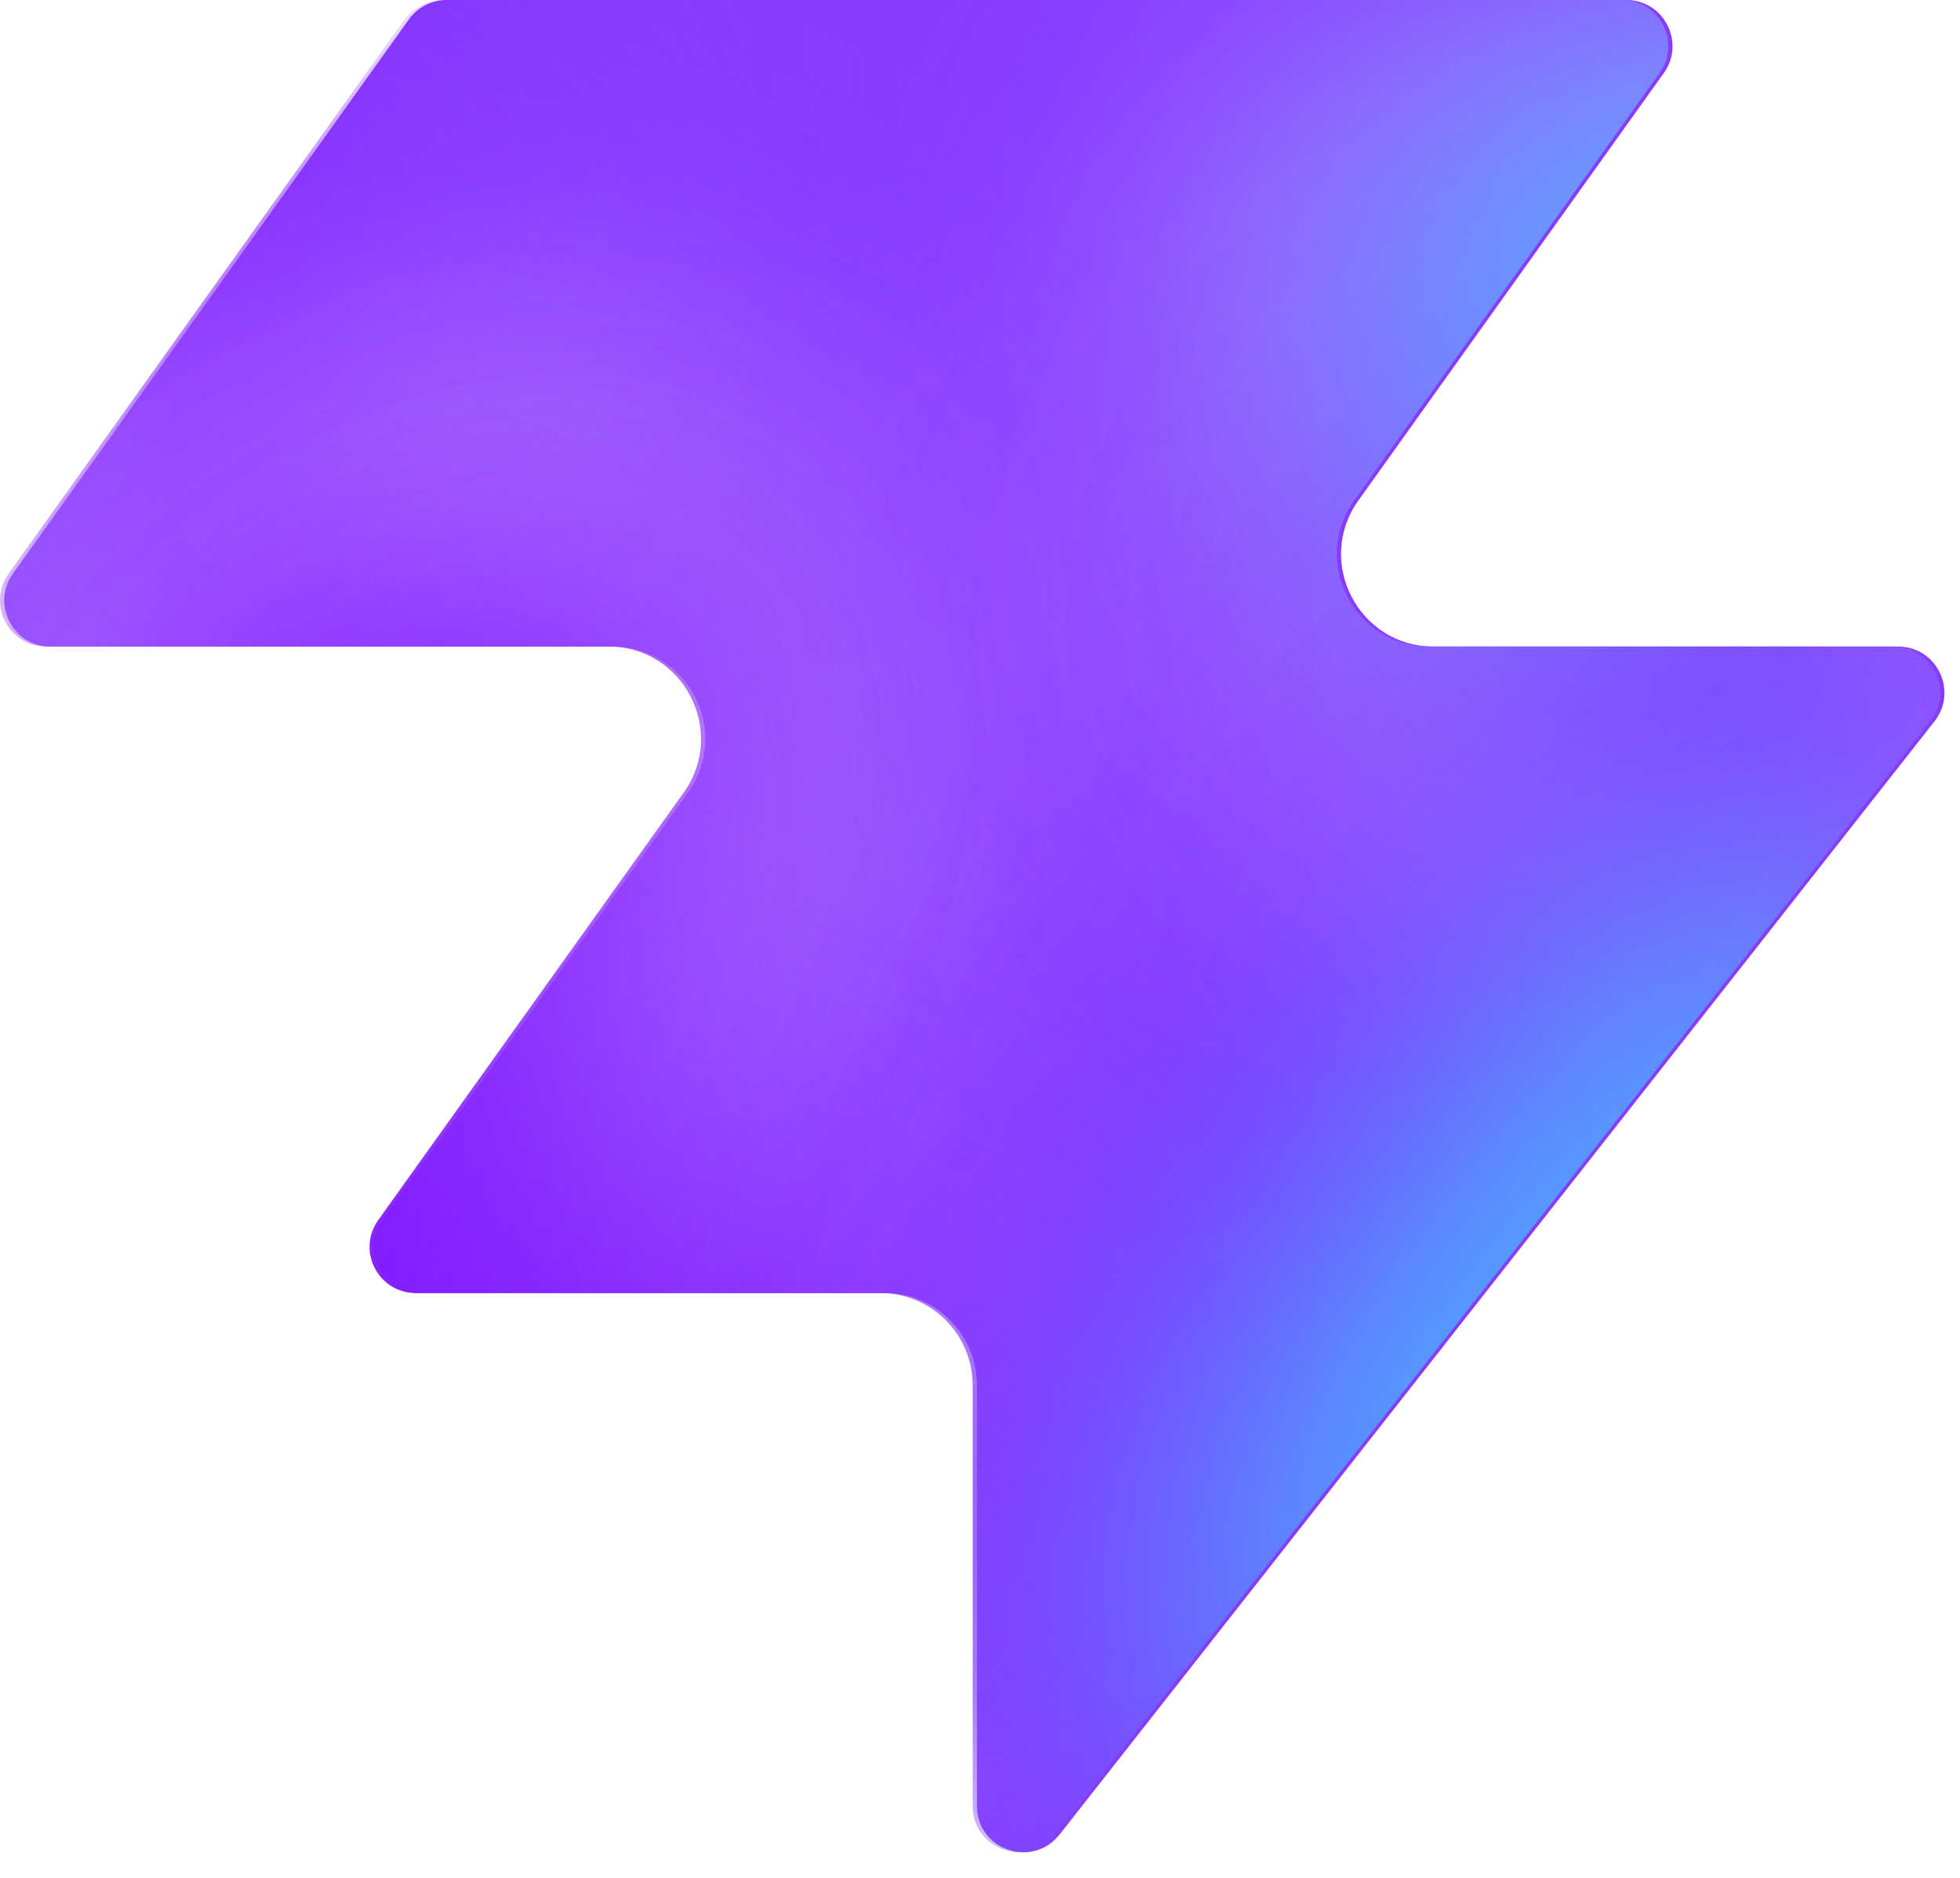
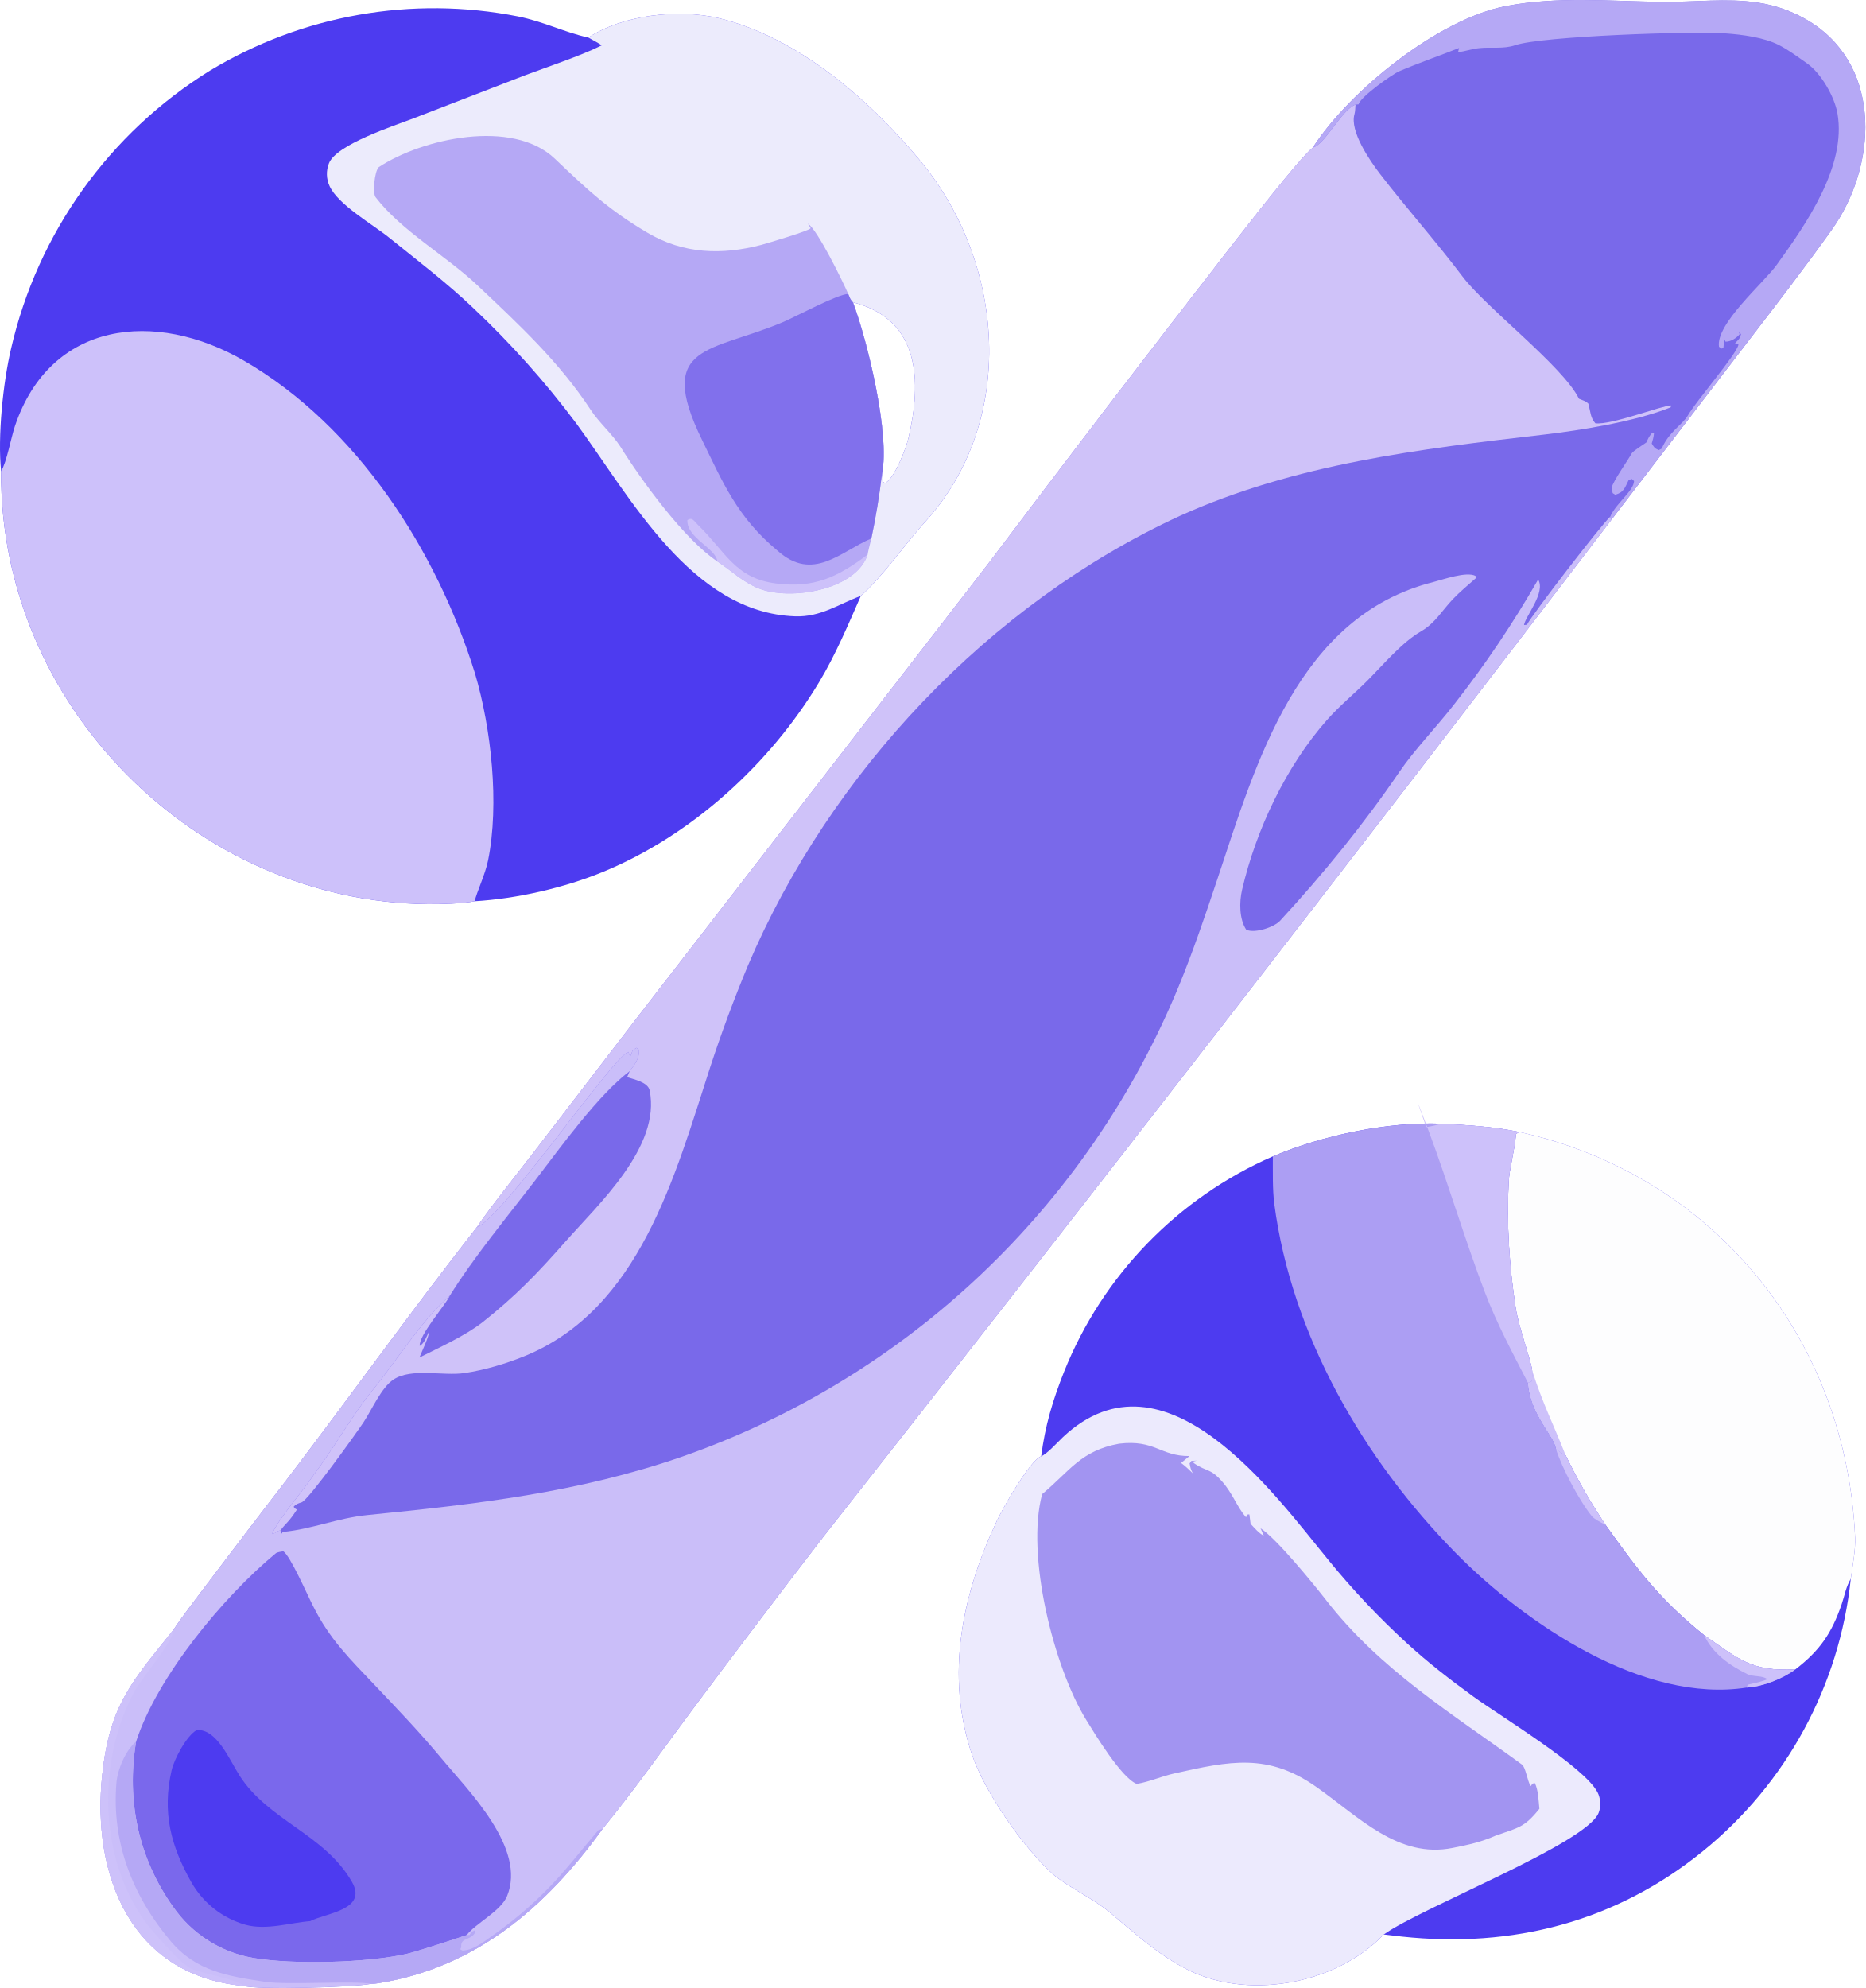
- <svg xmlns="http://www.w3.org/2000/svg" width="48" height="46" fill="none" viewBox="0 0 48 46">
-   <path fill="#863bff" d="M25.946 44.938c-.664.845-2.021.375-2.021-.698V33.937a2.26 2.26 0 0 0-2.262-2.262H10.287c-.92 0-1.456-1.04-.92-1.788l7.48-10.471c1.07-1.497 0-3.578-1.842-3.578H1.237c-.92 0-1.456-1.04-.92-1.788L10.013.474c.214-.297.556-.474.92-.474h28.894c.92 0 1.456 1.04.92 1.788l-7.48 10.471c-1.07 1.498 0 3.579 1.842 3.579h11.377c.943 0 1.473 1.088.89 1.83L25.947 44.94z" style="fill:#863bff;fill:color(display-p3 .525 .23 1);fill-opacity:1" />
-   <mask id="a" width="48" height="46" x="0" y="0" maskUnits="userSpaceOnUse" style="mask-type:alpha">
-     <path fill="#000" d="M25.842 44.938c-.664.844-2.021.375-2.021-.698V33.937a2.26 2.26 0 0 0-2.262-2.262H10.183c-.92 0-1.456-1.04-.92-1.788l7.48-10.471c1.07-1.498 0-3.579-1.842-3.579H1.133c-.92 0-1.456-1.04-.92-1.787L9.91.473c.214-.297.556-.474.92-.474h28.894c.92 0 1.456 1.04.92 1.788l-7.48 10.471c-1.07 1.498 0 3.578 1.842 3.578h11.377c.943 0 1.473 1.088.89 1.832L25.843 44.94z" style="fill:#000;fill-opacity:1" />
-   </mask>
-   <g mask="url(#a)">
-     <g filter="url(#b)">
-       <ellipse cx="5.508" cy="14.704" fill="#ede6ff" rx="5.508" ry="14.704" style="fill:#ede6ff;fill:color(display-p3 .927 .903 1);fill-opacity:1" transform="matrix(.00324 1 1 -.00324 -4.47 31.516)" />
-     </g>
-     <g filter="url(#c)">
-       <ellipse cx="10.399" cy="29.851" fill="#ede6ff" rx="10.399" ry="29.851" style="fill:#ede6ff;fill:color(display-p3 .927 .903 1);fill-opacity:1" transform="matrix(.00324 1 1 -.00324 -39.328 7.883)" />
-     </g>
-     <g filter="url(#d)">
-       <ellipse cx="5.508" cy="30.487" fill="#7e14ff" rx="5.508" ry="30.487" style="fill:#7e14ff;fill:color(display-p3 .492 .077 1);fill-opacity:1" transform="rotate(89.814 -25.913 -14.639)scale(1 -1)" />
-     </g>
-     <g filter="url(#e)">
-       <ellipse cx="5.508" cy="30.599" fill="#7e14ff" rx="5.508" ry="30.599" style="fill:#7e14ff;fill:color(display-p3 .492 .077 1);fill-opacity:1" transform="rotate(89.814 -32.644 -3.334)scale(1 -1)" />
-     </g>
-     <g filter="url(#f)">
-       <ellipse cx="5.508" cy="30.599" fill="#7e14ff" rx="5.508" ry="30.599" style="fill:#7e14ff;fill:color(display-p3 .492 .077 1);fill-opacity:1" transform="matrix(.00324 1 1 -.00324 -34.34 30.47)" />
-     </g>
-     <g filter="url(#g)">
-       <ellipse cx="14.072" cy="22.078" fill="#ede6ff" rx="14.072" ry="22.078" style="fill:#ede6ff;fill:color(display-p3 .927 .903 1);fill-opacity:1" transform="rotate(93.35 24.506 48.493)scale(-1 1)" />
-     </g>
-     <g filter="url(#h)">
-       <ellipse cx="3.47" cy="21.501" fill="#7e14ff" rx="3.47" ry="21.501" style="fill:#7e14ff;fill:color(display-p3 .492 .077 1);fill-opacity:1" transform="rotate(89.009 28.708 47.59)scale(-1 1)" />
-     </g>
-     <g filter="url(#i)">
-       <ellipse cx="3.47" cy="21.501" fill="#7e14ff" rx="3.47" ry="21.501" style="fill:#7e14ff;fill:color(display-p3 .492 .077 1);fill-opacity:1" transform="rotate(89.009 28.708 47.59)scale(-1 1)" />
-     </g>
-     <g filter="url(#j)">
-       <ellipse cx=".387" cy="8.972" fill="#7e14ff" rx="4.407" ry="29.108" style="fill:#7e14ff;fill:color(display-p3 .492 .077 1);fill-opacity:1" transform="rotate(39.51 .387 8.972)" />
-     </g>
-     <g filter="url(#k)">
-       <ellipse cx="47.523" cy="-6.092" fill="#7e14ff" rx="4.407" ry="29.108" style="fill:#7e14ff;fill:color(display-p3 .492 .077 1);fill-opacity:1" transform="rotate(37.892 47.523 -6.092)" />
-     </g>
-     <g filter="url(#l)">
-       <ellipse cx="41.412" cy="6.333" fill="#47bfff" rx="5.971" ry="9.665" style="fill:#47bfff;fill:color(display-p3 .28 .748 1);fill-opacity:1" transform="rotate(37.892 41.412 6.333)" />
-     </g>
-     <g filter="url(#m)">
-       <ellipse cx="-1.879" cy="38.332" fill="#7e14ff" rx="4.407" ry="29.108" style="fill:#7e14ff;fill:color(display-p3 .492 .077 1);fill-opacity:1" transform="rotate(37.892 -1.88 38.332)" />
-     </g>
-     <g filter="url(#n)">
-       <ellipse cx="-1.879" cy="38.332" fill="#7e14ff" rx="4.407" ry="29.108" style="fill:#7e14ff;fill:color(display-p3 .492 .077 1);fill-opacity:1" transform="rotate(37.892 -1.88 38.332)" />
-     </g>
-     <g filter="url(#o)">
-       <ellipse cx="35.651" cy="29.907" fill="#7e14ff" rx="4.407" ry="29.108" style="fill:#7e14ff;fill:color(display-p3 .492 .077 1);fill-opacity:1" transform="rotate(37.892 35.651 29.907)" />
-     </g>
-     <g filter="url(#p)">
-       <ellipse cx="38.418" cy="32.4" fill="#47bfff" rx="5.971" ry="15.297" style="fill:#47bfff;fill:color(display-p3 .28 .748 1);fill-opacity:1" transform="rotate(37.892 38.418 32.4)" />
-     </g>
-   </g>
-   <defs>
-     <filter id="b" width="60.045" height="41.654" x="-19.77" y="16.149" color-interpolation-filters="sRGB" filterUnits="userSpaceOnUse">
-       <feFlood flood-opacity="0" result="BackgroundImageFix" />
-       <feBlend in="SourceGraphic" in2="BackgroundImageFix" result="shape" />
-       <feGaussianBlur result="effect1_foregroundBlur_2002_17158" stdDeviation="7.659" />
-     </filter>
-     <filter id="c" width="90.34" height="51.437" x="-54.613" y="-7.533" color-interpolation-filters="sRGB" filterUnits="userSpaceOnUse">
-       <feFlood flood-opacity="0" result="BackgroundImageFix" />
-       <feBlend in="SourceGraphic" in2="BackgroundImageFix" result="shape" />
-       <feGaussianBlur result="effect1_foregroundBlur_2002_17158" stdDeviation="7.659" />
-     </filter>
-     <filter id="d" width="79.355" height="29.4" x="-49.64" y="2.03" color-interpolation-filters="sRGB" filterUnits="userSpaceOnUse">
-       <feFlood flood-opacity="0" result="BackgroundImageFix" />
-       <feBlend in="SourceGraphic" in2="BackgroundImageFix" result="shape" />
-       <feGaussianBlur result="effect1_foregroundBlur_2002_17158" stdDeviation="4.596" />
-     </filter>
-     <filter id="e" width="79.579" height="29.4" x="-45.045" y="20.029" color-interpolation-filters="sRGB" filterUnits="userSpaceOnUse">
-       <feFlood flood-opacity="0" result="BackgroundImageFix" />
-       <feBlend in="SourceGraphic" in2="BackgroundImageFix" result="shape" />
-       <feGaussianBlur result="effect1_foregroundBlur_2002_17158" stdDeviation="4.596" />
-     </filter>
-     <filter id="f" width="79.579" height="29.4" x="-43.513" y="21.178" color-interpolation-filters="sRGB" filterUnits="userSpaceOnUse">
-       <feFlood flood-opacity="0" result="BackgroundImageFix" />
-       <feBlend in="SourceGraphic" in2="BackgroundImageFix" result="shape" />
-       <feGaussianBlur result="effect1_foregroundBlur_2002_17158" stdDeviation="4.596" />
-     </filter>
-     <filter id="g" width="74.749" height="58.852" x="15.756" y="-17.901" color-interpolation-filters="sRGB" filterUnits="userSpaceOnUse">
-       <feFlood flood-opacity="0" result="BackgroundImageFix" />
-       <feBlend in="SourceGraphic" in2="BackgroundImageFix" result="shape" />
-       <feGaussianBlur result="effect1_foregroundBlur_2002_17158" stdDeviation="7.659" />
-     </filter>
-     <filter id="h" width="61.377" height="25.362" x="23.548" y="2.284" color-interpolation-filters="sRGB" filterUnits="userSpaceOnUse">
-       <feFlood flood-opacity="0" result="BackgroundImageFix" />
-       <feBlend in="SourceGraphic" in2="BackgroundImageFix" result="shape" />
-       <feGaussianBlur result="effect1_foregroundBlur_2002_17158" stdDeviation="4.596" />
-     </filter>
-     <filter id="i" width="61.377" height="25.362" x="23.548" y="2.284" color-interpolation-filters="sRGB" filterUnits="userSpaceOnUse">
-       <feFlood flood-opacity="0" result="BackgroundImageFix" />
-       <feBlend in="SourceGraphic" in2="BackgroundImageFix" result="shape" />
-       <feGaussianBlur result="effect1_foregroundBlur_2002_17158" stdDeviation="4.596" />
-     </filter>
-     <filter id="j" width="56.045" height="63.649" x="-27.636" y="-22.853" color-interpolation-filters="sRGB" filterUnits="userSpaceOnUse">
-       <feFlood flood-opacity="0" result="BackgroundImageFix" />
-       <feBlend in="SourceGraphic" in2="BackgroundImageFix" result="shape" />
-       <feGaussianBlur result="effect1_foregroundBlur_2002_17158" stdDeviation="4.596" />
-     </filter>
-     <filter id="k" width="54.814" height="64.646" x="20.116" y="-38.415" color-interpolation-filters="sRGB" filterUnits="userSpaceOnUse">
-       <feFlood flood-opacity="0" result="BackgroundImageFix" />
-       <feBlend in="SourceGraphic" in2="BackgroundImageFix" result="shape" />
-       <feGaussianBlur result="effect1_foregroundBlur_2002_17158" stdDeviation="4.596" />
-     </filter>
-     <filter id="l" width="33.541" height="35.313" x="24.641" y="-11.323" color-interpolation-filters="sRGB" filterUnits="userSpaceOnUse">
-       <feFlood flood-opacity="0" result="BackgroundImageFix" />
-       <feBlend in="SourceGraphic" in2="BackgroundImageFix" result="shape" />
-       <feGaussianBlur result="effect1_foregroundBlur_2002_17158" stdDeviation="4.596" />
-     </filter>
-     <filter id="m" width="54.814" height="64.646" x="-29.286" y="6.009" color-interpolation-filters="sRGB" filterUnits="userSpaceOnUse">
-       <feFlood flood-opacity="0" result="BackgroundImageFix" />
-       <feBlend in="SourceGraphic" in2="BackgroundImageFix" result="shape" />
-       <feGaussianBlur result="effect1_foregroundBlur_2002_17158" stdDeviation="4.596" />
-     </filter>
-     <filter id="n" width="54.814" height="64.646" x="-29.286" y="6.009" color-interpolation-filters="sRGB" filterUnits="userSpaceOnUse">
-       <feFlood flood-opacity="0" result="BackgroundImageFix" />
-       <feBlend in="SourceGraphic" in2="BackgroundImageFix" result="shape" />
-       <feGaussianBlur result="effect1_foregroundBlur_2002_17158" stdDeviation="4.596" />
-     </filter>
-     <filter id="o" width="54.814" height="64.646" x="8.244" y="-2.416" color-interpolation-filters="sRGB" filterUnits="userSpaceOnUse">
-       <feFlood flood-opacity="0" result="BackgroundImageFix" />
-       <feBlend in="SourceGraphic" in2="BackgroundImageFix" result="shape" />
-       <feGaussianBlur result="effect1_foregroundBlur_2002_17158" stdDeviation="4.596" />
-     </filter>
-     <filter id="p" width="39.409" height="43.623" x="18.713" y="10.588" color-interpolation-filters="sRGB" filterUnits="userSpaceOnUse">
-       <feFlood flood-opacity="0" result="BackgroundImageFix" />
-       <feBlend in="SourceGraphic" in2="BackgroundImageFix" result="shape" />
-       <feGaussianBlur result="effect1_foregroundBlur_2002_17158" stdDeviation="4.596" />
-     </filter>
-   </defs>
+ <svg xmlns="http://www.w3.org/2000/svg" width="122" height="130" viewBox="0 0 122 130" fill="none">
+   <path d="M85.861 9.649C88.291 5.897 94.098 1.233 98.501 0.396C101.931 -0.257 105.295 0.086 108.762 0.123C110.756 0.145 112.963 -0.136 114.943 0.167C116.224 0.352 117.451 0.814 118.537 1.52C123.13 4.537 122.728 10.928 119.813 15.014C118.019 17.528 116.181 19.91 114.302 22.361L105.407 33.971C88.365 56.282 71.167 78.473 53.814 100.542C50.904 104.32 48.025 108.121 45.175 111.945C43.294 114.481 41.406 117.158 39.406 119.597C35.728 124.706 31.107 128.679 24.725 129.686C24.531 129.715 24.438 129.72 24.243 129.731C23.086 129.964 16.736 130.128 15.964 129.866C8.553 129.201 5.98 122.595 6.689 116.042C7.18 111.5 8.594 110.012 11.356 106.562C11.792 105.867 12.89 104.457 13.407 103.76C15.278 101.28 17.162 98.812 19.061 96.353C23.121 91 27.03 85.553 31.175 80.263C32.228 78.735 33.765 76.839 34.918 75.336L41.741 66.452L64.592 36.917C69.815 29.985 75.09 23.093 80.415 16.24C81.415 14.97 84.915 10.425 85.861 9.649Z" fill="#7969EA" />
+   <path d="M18.345 100.073C18.363 100.199 18.343 100.122 18.444 100.293L18.476 100.178C20.371 100.007 22.062 99.269 24.036 99.072C31.152 98.36 37.821 97.607 44.612 95.254C59.332 90.112 71.151 78.92 77.091 64.503C78.031 62.21 78.835 59.848 79.63 57.461C82.162 49.856 84.889 40.306 93.73 38.065C94.408 37.893 95.9 37.354 96.502 37.658L96.528 37.806C96.015 38.263 95.504 38.679 95.026 39.179C94.311 39.927 93.865 40.752 92.951 41.278C91.692 42.004 90.48 43.458 89.445 44.495C88.575 45.369 87.618 46.147 86.798 47.072C84.11 50.108 82.144 54.274 81.235 58.194C81.05 58.99 81.047 60.101 81.511 60.801C82.094 61.051 83.335 60.632 83.729 60.204C86.551 57.141 89.192 53.901 91.535 50.461C92.51 49.029 93.996 47.492 95.079 46.096C97.116 43.501 98.961 40.761 100.6 37.897C101.116 38.742 99.756 40.3 99.678 40.875L99.868 40.854C100.186 40.214 104.677 34.383 105.312 33.789L105.407 33.971C88.365 56.282 71.167 78.473 53.814 100.542C50.904 104.32 48.025 108.121 45.175 111.945C43.294 114.481 41.406 117.158 39.406 119.597C35.728 124.706 31.107 128.679 24.725 129.686C24.531 129.715 24.438 129.72 24.243 129.731C23.086 129.964 16.736 130.128 15.964 129.866C8.553 129.201 5.98 122.595 6.689 116.042C7.18 111.5 8.594 110.012 11.356 106.562C11.792 105.867 12.89 104.457 13.407 103.76C15.278 101.28 17.162 98.812 19.061 96.353C23.121 91 27.03 85.553 31.175 80.263C32.856 79.665 40.097 69.076 41.1 68.789L41.221 69.096C41.405 68.656 41.303 68.704 41.634 68.521L41.788 68.65C41.828 69.226 41.517 69.607 41.18 70.052C39.132 71.595 36.631 75.072 35.054 77.128C33.191 79.556 31.031 82.156 29.416 84.738C27.586 86.324 25.999 88.907 24.417 90.845C23.052 92.519 21.791 94.772 20.465 96.517C19.797 97.53 18.261 99.249 17.787 100.314L18.031 100.23L17.861 100.354C18.127 100.146 18.053 100.144 18.345 100.073Z" fill="#CABEF9" />
+   <path d="M8.902 113.884C10.274 109.658 14.593 104.42 18.046 101.568C18.127 101.501 18.413 101.457 18.521 101.442C18.959 101.669 20.153 104.407 20.48 105.03C21.566 107.205 22.883 108.481 24.515 110.199C25.944 111.703 27.491 113.321 28.824 114.926C30.639 117.112 34.45 120.863 33.164 123.988C32.756 124.98 31.105 125.772 30.523 126.539C29.845 126.774 27.225 127.627 26.584 127.773C23.99 128.357 19.163 128.481 16.548 128.033C14.432 127.66 12.552 126.46 11.325 124.697C9.04 121.479 8.264 117.734 8.902 113.884Z" fill="#7A68EC" />
+   <path d="M12.866 113.133C14.18 113.038 15.01 115.082 15.657 116.095C17.55 119.063 21.224 119.93 23.019 123.062C24.071 124.901 21.294 125.099 20.287 125.627C18.961 125.729 17.427 126.24 16.058 125.865C14.556 125.44 13.282 124.439 12.512 123.08C11.178 120.721 10.59 118.503 11.227 115.757C11.395 115.032 12.195 113.504 12.866 113.133Z" fill="#4D3BF0" />
+   <path d="M24.243 129.731C23.283 129.505 18.804 129.822 17.323 129.594C14.931 129.226 12.822 128.913 11.152 126.926C8.669 123.969 7.29 120.47 7.615 116.58C7.689 115.693 8.223 114.446 8.902 113.884C8.264 117.734 9.04 121.479 11.325 124.697C12.552 126.46 14.432 127.661 16.548 128.033C19.163 128.481 23.99 128.357 26.584 127.773C27.225 127.627 29.845 126.774 30.523 126.539L30.708 126.531C30.878 126.296 30.792 126.36 31.04 126.235L31.08 126.366C30.759 126.938 30.107 126.654 30.166 127.34L30.105 127.469L30.247 127.553C30.961 127.525 31.593 127.01 32.184 126.596C33.433 125.723 34.602 124.741 35.679 123.664C36.923 122.421 37.993 121.011 39.136 119.677C39.226 119.65 39.316 119.623 39.406 119.597C35.728 124.706 31.107 128.679 24.725 129.686C24.531 129.715 24.438 129.72 24.243 129.731Z" fill="#B5A8F5" />
+   <path d="M11.356 106.562C11.379 107.298 9.297 109.675 8.795 110.6C6.256 115.274 6.442 122.046 9.925 126.206C10.421 126.78 11.803 128.383 12.451 128.71C13.112 129.046 15.284 129.351 15.964 129.866C8.553 129.201 5.98 122.595 6.689 116.042C7.18 111.5 8.594 110.012 11.356 106.562Z" fill="#CDC1FA" />
+   <path d="M85.861 9.649C86.656 9.473 87.767 7.136 88.656 6.843C88.642 7.033 88.637 7.298 88.587 7.471C88.27 8.572 89.569 10.476 90.269 11.386C91.979 13.608 93.953 15.824 95.657 18.084C97.199 20.127 102.235 23.959 103.271 26.075L103.465 26.152C103.672 26.234 103.711 26.245 103.885 26.393C104.02 26.899 104.022 27.341 104.344 27.68C105.377 27.812 108.705 26.509 109.302 26.512L109.265 26.637C106.978 27.558 103.395 28.139 100.962 28.421C92.84 29.363 84.708 30.331 77.172 33.733C64.716 39.464 54.269 50.551 48.919 63.138C48.005 65.33 47.177 67.558 46.439 69.817C44.155 76.855 41.843 85.634 34.278 88.693C33.048 89.19 31.701 89.588 30.387 89.787C28.974 89.999 26.924 89.429 25.732 90.215C24.938 90.737 24.309 92.208 23.776 93.009C23.307 93.713 20.164 98.103 19.727 98.241C19.503 98.311 19.359 98.351 19.205 98.533C19.328 98.68 19.257 98.618 19.418 98.718C18.871 99.568 18.679 99.613 18.345 100.073C18.053 100.144 18.127 100.146 17.861 100.354L18.031 100.23L17.787 100.314C18.261 99.249 19.797 97.53 20.465 96.517C21.791 94.772 23.052 92.519 24.417 90.845C25.999 88.907 27.586 86.324 29.416 84.738C31.031 82.156 33.191 79.556 35.054 77.128C36.631 75.072 39.132 71.595 41.18 70.052C41.517 69.607 41.828 69.226 41.788 68.65L41.634 68.521C41.303 68.704 41.405 68.656 41.221 69.096L41.1 68.789C40.097 69.076 32.856 79.665 31.175 80.263C32.228 78.735 33.765 76.839 34.918 75.336L41.741 66.452L64.592 36.917C69.815 29.985 75.09 23.093 80.415 16.24C81.415 14.97 84.915 10.425 85.861 9.649Z" fill="#CFC2F9" />
+   <path d="M29.416 84.738C31.031 82.156 33.191 79.556 35.054 77.128C36.631 75.072 39.132 71.595 41.18 70.052L41.016 70.438C41.451 70.582 42.378 70.764 42.489 71.304C43.243 74.983 39.125 78.762 36.971 81.203C35.127 83.293 33.725 84.745 31.588 86.444C30.422 87.355 28.774 88.097 27.432 88.772C27.581 88.393 28.092 87.343 28.047 87.089C27.886 87.435 27.76 87.825 27.451 88.017C27.383 87.323 29.115 85.365 29.416 84.738Z" fill="#7969EA" />
+   <path d="M85.861 9.649C88.291 5.897 94.098 1.233 98.501 0.396C101.931 -0.257 105.295 0.086 108.762 0.123C110.756 0.145 112.963 -0.136 114.943 0.167C116.224 0.352 117.451 0.814 118.537 1.52C123.13 4.537 122.728 10.928 119.813 15.014C118.019 17.528 116.181 19.91 114.302 22.361L105.407 33.971L105.312 33.789C105.695 32.895 106.842 32.124 106.874 31.456L106.72 31.316L106.513 31.407C106.265 31.915 106.202 32.195 105.64 32.354L105.474 32.244L105.405 31.898C105.517 31.429 106.45 30.144 106.722 29.643C106.795 29.509 107.505 29.048 107.681 28.93C107.814 28.639 107.825 28.6 108.013 28.346L108.176 28.331C108.146 28.634 108.11 28.714 108.029 29.004C108.214 29.284 108.191 29.301 108.49 29.433L108.684 29.335C109.143 28.242 110.064 27.746 110.387 27.177C110.941 26.204 113.583 23.18 113.704 22.529C113.672 22.517 113.64 22.504 113.608 22.492L113.476 22.445C113.731 22.171 113.767 22.197 113.869 21.86L113.729 21.665L113.776 21.857C113.567 22.113 113.191 22.35 112.854 22.34L112.777 22.175L112.72 22.726L112.616 22.797L112.428 22.676C112.204 21.184 115.331 18.525 116.205 17.316C118.12 14.665 120.781 10.863 120.177 7.417C119.985 6.319 119.102 4.783 118.189 4.147C117.595 3.734 116.996 3.274 116.351 2.947C115.363 2.445 113.956 2.262 112.856 2.183C110.634 2.021 100.833 2.367 99.111 2.954C98.323 3.223 97.539 3.059 96.721 3.15C96.253 3.201 95.821 3.356 95.363 3.418L95.428 3.138C94.164 3.641 92.738 4.135 91.492 4.67C91.105 4.837 88.971 6.326 88.86 6.823L88.656 6.843C87.767 7.136 86.656 9.473 85.861 9.649Z" fill="#B5A8F5" />
+   <path d="M0.073 30.821C-0.16 28.556 0.193 25.048 0.728 22.78C2.468 15.233 7.151 8.693 13.735 4.616C19.773 0.973 26.952 -0.29 33.871 1.073C35.576 1.417 36.914 2.11 38.479 2.457C40.787 0.952 44.359 0.571 46.992 1.183C52.151 2.405 56.907 6.54 60.223 10.554C65.728 17.216 66.528 27.513 60.502 34.132C59.146 35.622 57.773 37.66 56.303 38.966C55.467 40.867 54.652 42.817 53.566 44.621C50.356 49.958 45.253 54.609 39.48 56.998C36.92 58.057 33.774 58.776 31.048 58.934C30.277 59.092 28.806 59.131 28.009 59.124C12.753 58.986 -0.039 46.074 0.073 30.821ZM57.685 30.995L57.755 31.509L57.88 31.588C58.496 31.332 59.266 29.29 59.416 28.647C60.281 24.959 60.209 20.901 55.785 19.765C56.749 22.34 58.214 28.392 57.685 30.995Z" fill="#4D3BF0" />
+   <path d="M38.479 2.457C40.787 0.952 44.359 0.571 46.992 1.183C52.151 2.405 56.907 6.54 60.223 10.554C65.728 17.216 66.528 27.513 60.502 34.132C59.146 35.622 57.773 37.66 56.303 38.966C54.858 39.499 53.675 40.362 52.01 40.304C45.217 40.065 41.247 32.527 37.679 27.67C35.654 24.968 33.399 22.445 30.941 20.13C29.212 18.481 27.298 17.032 25.444 15.534C24.38 14.674 22.113 13.391 21.556 12.169C21.339 11.701 21.323 11.165 21.513 10.685C21.989 9.451 25.743 8.24 27.035 7.743L34.365 4.914C35.733 4.402 37.949 3.657 39.206 3.038L39.356 2.964C39.088 2.784 38.765 2.616 38.479 2.457ZM57.685 30.995L57.755 31.509L57.88 31.588C58.496 31.332 59.266 29.29 59.416 28.647C60.281 24.959 60.209 20.901 55.785 19.765C56.749 22.34 58.214 28.392 57.685 30.995Z" fill="#ECEBFC" />
+   <path d="M46.911 36.709C44.755 35.275 41.947 31.413 40.561 29.185C40.044 28.392 39.156 27.599 38.653 26.83C36.592 23.677 33.94 21.223 31.215 18.648C29.184 16.73 26.237 15.085 24.559 12.889C24.371 12.643 24.48 11.219 24.774 10.929C27.62 9.056 33.516 7.74 36.284 10.374C38.579 12.559 39.856 13.74 42.326 15.207C44.718 16.627 47.233 16.683 49.799 16.012C50.235 15.889 52.925 15.095 53.021 14.924L52.838 14.623C53.467 15.02 55.104 18.366 55.48 19.225C55.604 19.509 55.588 19.552 55.785 19.765C56.749 22.34 58.214 28.392 57.685 30.995C57.517 32.41 57.286 33.816 56.99 35.21C56.94 35.423 56.764 36.088 56.745 36.269C55.984 38.589 51.689 39.3 49.625 38.481C48.57 38.063 47.829 37.309 46.911 36.709Z" fill="#B5A8F5" />
+   <path d="M56.99 35.21C54.979 36.059 53.179 38.101 50.847 36.004C48.223 33.838 47.256 31.506 45.911 28.756C42.821 22.435 46.55 23.056 51.27 21.037C51.994 20.727 54.853 19.2 55.48 19.225C55.604 19.509 55.588 19.552 55.785 19.765C56.749 22.34 58.214 28.392 57.685 30.995C57.517 32.41 57.286 33.816 56.99 35.21Z" fill="#8170EC" />
+   <path d="M46.911 36.709C46.85 35.864 44.897 35.178 44.958 34.007C45.294 33.807 45.369 34.055 45.658 34.335C47.458 36.079 48.067 37.808 50.742 38.153C53.259 38.477 54.773 37.741 56.745 36.269C55.984 38.589 51.689 39.3 49.625 38.481C48.57 38.063 47.829 37.309 46.911 36.709Z" fill="#CDC1FA" />
+   <path d="M0.073 30.821C0.447 30.191 0.72 28.625 0.977 27.862C3.297 20.972 10.164 20.235 15.947 23.58C23.338 27.857 28.564 35.99 31.066 44.033C32.135 47.65 32.667 52.564 31.924 56.256C31.733 57.205 31.164 58.366 31.048 58.934C30.277 59.092 28.806 59.131 28.009 59.124C12.753 58.986 -0.039 46.074 0.073 30.821Z" fill="#CDC1FA" />
+   <path d="M83.249 75.617C86.511 74.236 90.77 73.342 94.29 73.483C96.081 73.585 97.578 73.66 99.35 74.018C112.104 76.83 120.776 87.552 121.332 100.564C121.365 101.342 121.158 102.449 121.049 103.239C120.314 110.226 116.833 116.635 111.374 121.055C105.684 125.672 98.921 127.414 91.69 126.638C91.294 126.596 90.899 126.55 90.503 126.5C87.338 129.823 81.421 130.843 77.438 128.682C75.5 127.631 74.233 126.417 72.558 125.034C71.472 124.137 70.09 123.528 68.978 122.656C66.972 120.903 64.396 117.193 63.56 114.709C61.816 109.518 62.929 104.258 65.207 99.434C65.6 98.601 67.38 95.47 68.097 95.231C68.357 93.218 68.847 91.585 69.592 89.706C72.118 83.399 77.024 78.338 83.249 75.617Z" fill="#4D3BF0" />
+   <path d="M68.097 95.231C68.482 95.079 69.193 94.284 69.531 93.967C76.218 87.722 83.401 97.777 86.91 102.046C88.468 103.957 90.162 105.752 91.978 107.419C93.363 108.693 94.84 109.834 96.361 110.94C98.165 112.249 103.601 115.52 104.483 117.198C104.689 117.589 104.722 118.146 104.554 118.555C103.729 120.567 93.006 124.715 90.503 126.5C87.338 129.823 81.421 130.843 77.438 128.682C75.5 127.631 74.233 126.417 72.558 125.034C71.472 124.137 70.09 123.528 68.978 122.656C66.972 120.903 64.396 117.193 63.56 114.709C61.816 109.518 62.929 104.258 65.207 99.434C65.6 98.601 67.38 95.47 68.097 95.231Z" fill="#ECEAFD" />
+   <path d="M73.191 94.406C75.548 94.122 75.888 95.231 77.798 95.215L77.248 95.666C77.537 95.877 77.754 96.095 78.013 96.341C77.865 96.044 77.872 96.027 77.804 95.697L77.922 95.532L78.271 95.512L78.053 95.569L78.068 95.667C78.978 96.288 79.14 95.977 79.949 96.9C80.632 97.68 80.898 98.529 81.491 99.218L81.608 99.033L81.715 99.034L81.794 99.648C82.053 99.921 82.332 100.259 82.657 100.425L82.446 99.939C83.471 100.586 85.907 103.575 86.722 104.623C90.289 109.215 94.934 112.026 99.543 115.388C99.784 115.565 99.896 116.466 100.112 116.8C100.274 116.602 100.174 116.647 100.385 116.601C100.612 117.048 100.629 117.756 100.682 118.281C99.706 119.496 99.342 119.504 97.839 120.029C96.831 120.472 96.098 120.618 95.025 120.837C91.471 121.563 88.876 118.814 86.114 116.866C82.922 114.614 80.452 115.151 76.784 115.974C75.969 116.156 75.172 116.52 74.345 116.655C73.349 116.265 71.606 113.384 71.041 112.466C68.915 109.017 67.082 101.678 68.161 97.703C69.974 96.19 70.693 94.86 73.191 94.406Z" fill="#A294F1" />
+   <path d="M99.35 74.018C112.104 76.83 120.776 87.552 121.332 100.564C121.365 101.342 121.158 102.449 121.049 103.239C120.73 103.77 120.655 104.308 120.455 104.893C119.805 106.799 119.024 107.937 117.423 109.165C114.541 109.312 113.763 108.522 111.452 106.924C108.511 104.548 107.16 102.717 105.01 99.719C104.033 98.264 103.161 96.742 102.399 95.164C102.156 95.057 101.981 94.91 101.767 94.754C101.692 93.937 100.055 92.493 99.938 90.429L100.181 90.337C100.235 90.034 100.22 89.939 100.21 89.634C100.147 88.98 99.329 86.786 99.138 85.565C98.715 82.861 98.529 80.02 98.674 77.28C98.72 76.408 99.053 75.296 99.153 74.159L99.35 74.018Z" fill="#FDFDFE" />
+   <path d="M100.21 89.634C100.964 91.942 101.569 93.061 102.399 95.164C102.156 95.057 101.981 94.91 101.767 94.754C101.692 93.937 100.055 92.493 99.938 90.429L100.181 90.337C100.235 90.034 100.22 89.939 100.21 89.634Z" fill="#CDC1FA" />
+   <path d="M83.249 75.617C86.511 74.236 90.77 73.342 94.29 73.483C96.081 73.585 97.578 73.66 99.35 74.018L99.153 74.159C99.053 75.296 98.72 76.408 98.674 77.28C98.529 80.021 98.715 82.861 99.138 85.565C99.329 86.786 100.147 88.98 100.21 89.634C100.22 89.939 100.235 90.034 100.181 90.337L99.938 90.429C100.055 92.493 101.692 93.937 101.767 94.754C101.981 94.91 102.156 95.057 102.399 95.164C103.161 96.742 104.033 98.264 105.01 99.719C107.16 102.717 108.511 104.548 111.452 106.924C113.763 108.522 114.541 109.312 117.423 109.165C116.605 109.775 115.262 110.306 114.247 110.354C107.492 111.41 99.783 106.191 95.218 101.559C89.196 95.448 84.469 87.314 83.343 78.714C83.22 77.773 83.254 76.578 83.249 75.617Z" fill="#AC9EF3" />
+   <path d="M94.29 73.483C96.081 73.585 97.578 73.66 99.35 74.018L99.153 74.159C99.053 75.296 98.72 76.408 98.674 77.28C98.529 80.02 98.715 82.861 99.138 85.565C99.329 86.786 100.147 88.98 100.21 89.634C100.22 89.939 100.235 90.034 100.181 90.337L99.938 90.429C98.921 88.454 97.904 86.573 97.106 84.475C95.79 81.014 94.729 77.404 93.443 73.965C91 67.432 96.209 81.865 93.281 73.705C93.665 73.643 93.912 73.582 94.29 73.483Z" fill="#CDC1FA" />
+   <path d="M111.452 106.924C113.763 108.522 114.541 109.312 117.423 109.165C116.605 109.775 115.262 110.306 114.247 110.354L114.306 110.167C114.747 110.065 115.173 109.988 115.589 109.811C115.292 109.547 114.673 109.668 114.271 109.469C113.081 108.879 112.028 108.132 111.452 106.924Z" fill="#CDC1FA" />
+   <path d="M101.767 94.754C101.981 94.91 102.156 95.057 102.399 95.164C103.161 96.742 104.033 98.264 105.01 99.719L104.878 99.65C104.699 99.555 104.251 99.316 104.132 99.17C103.305 98.162 102.134 95.947 101.767 94.754Z" fill="#CDC1FA" />
</svg>
